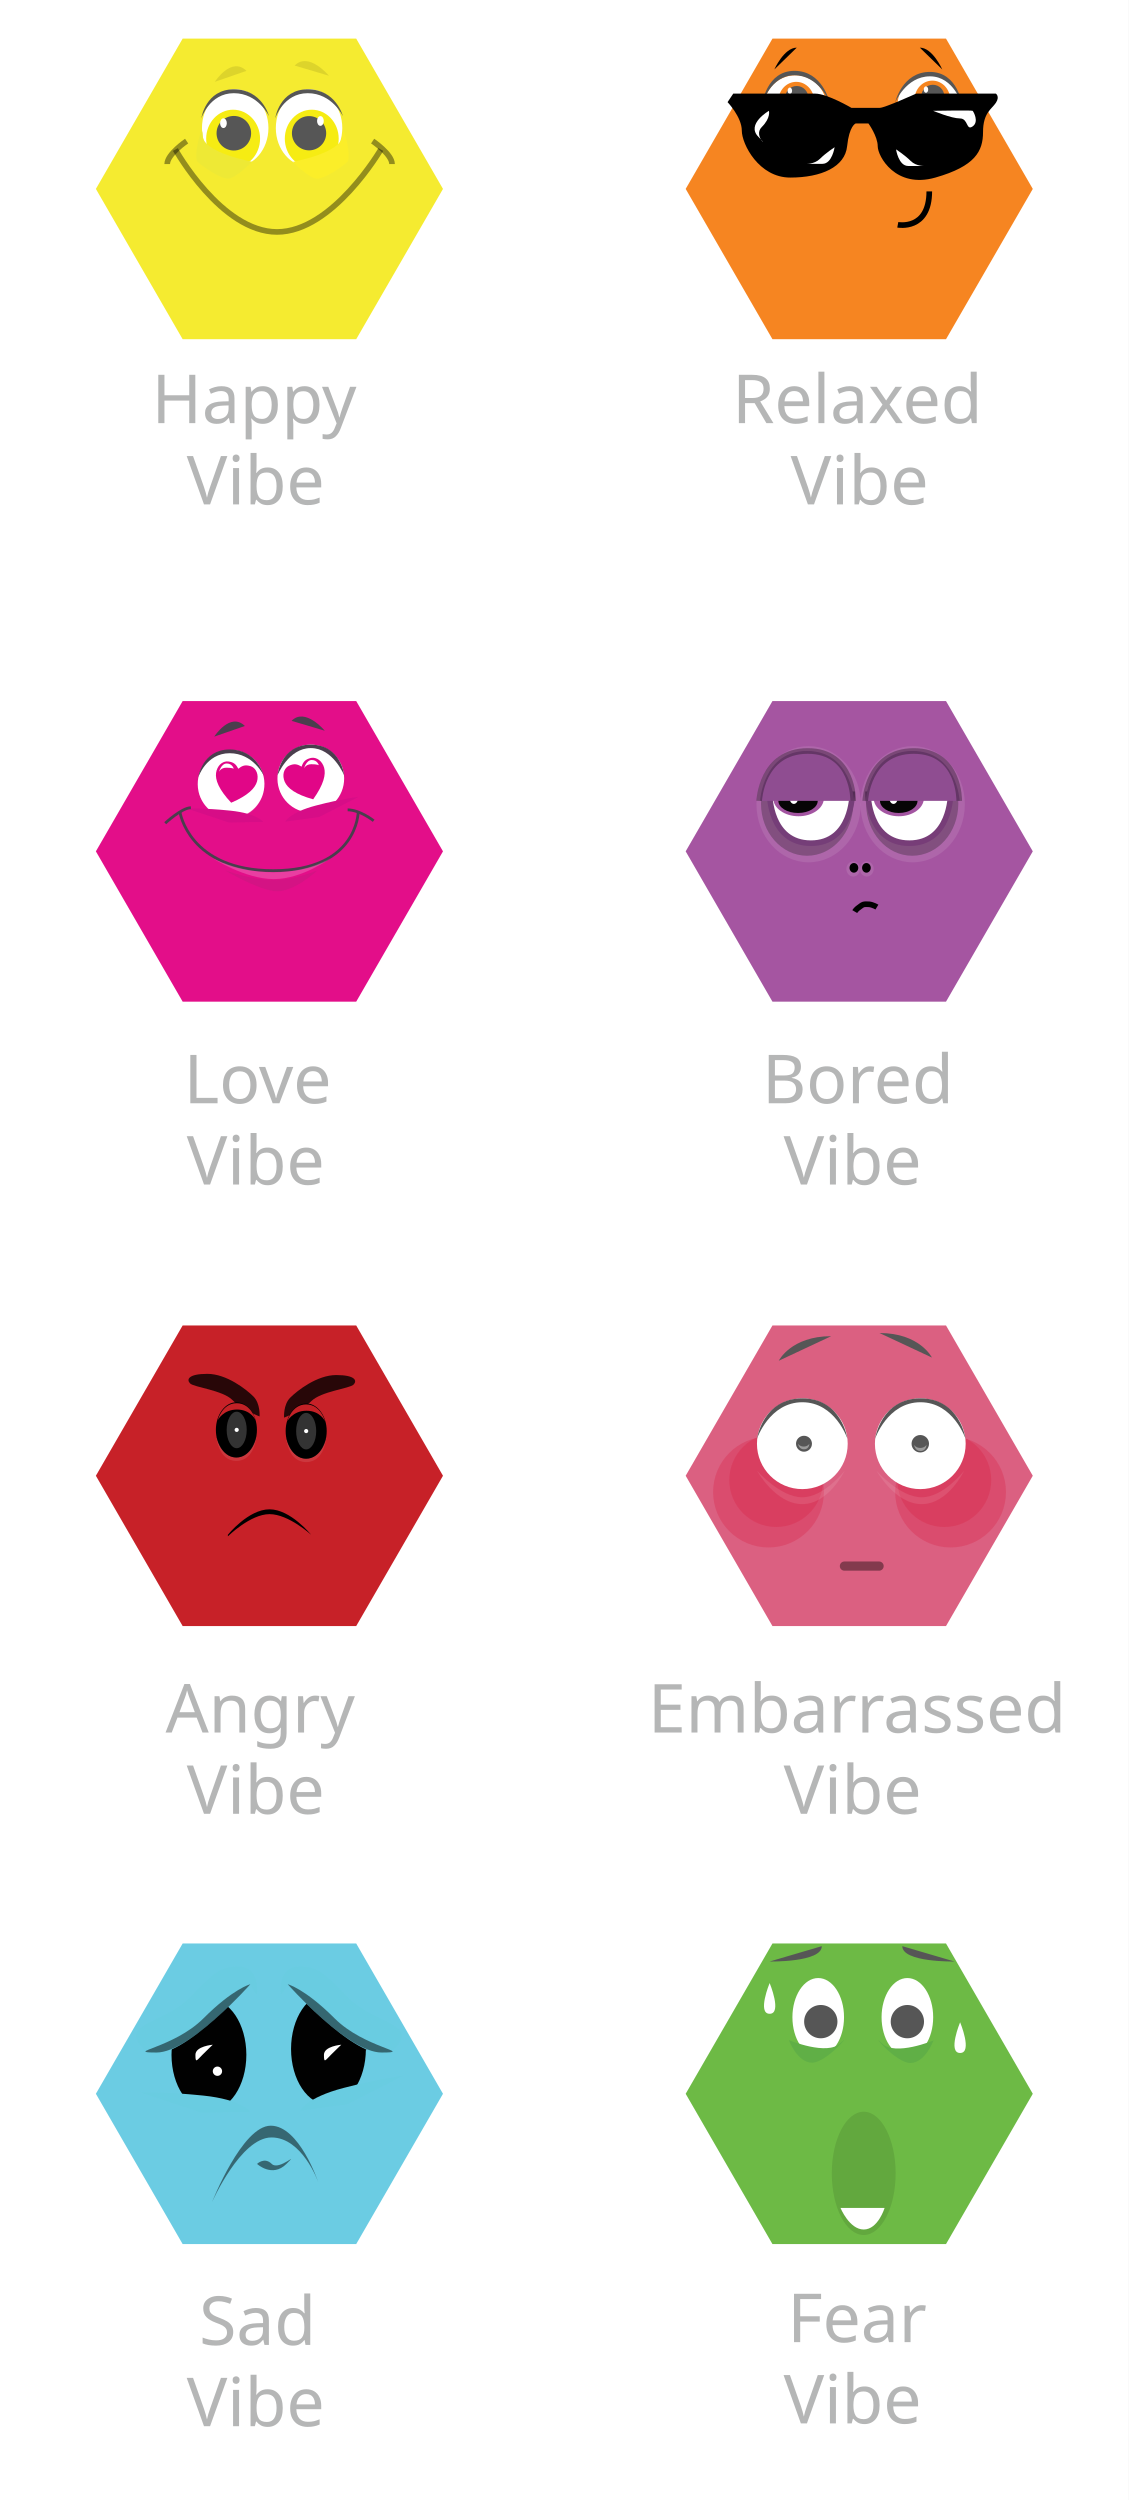
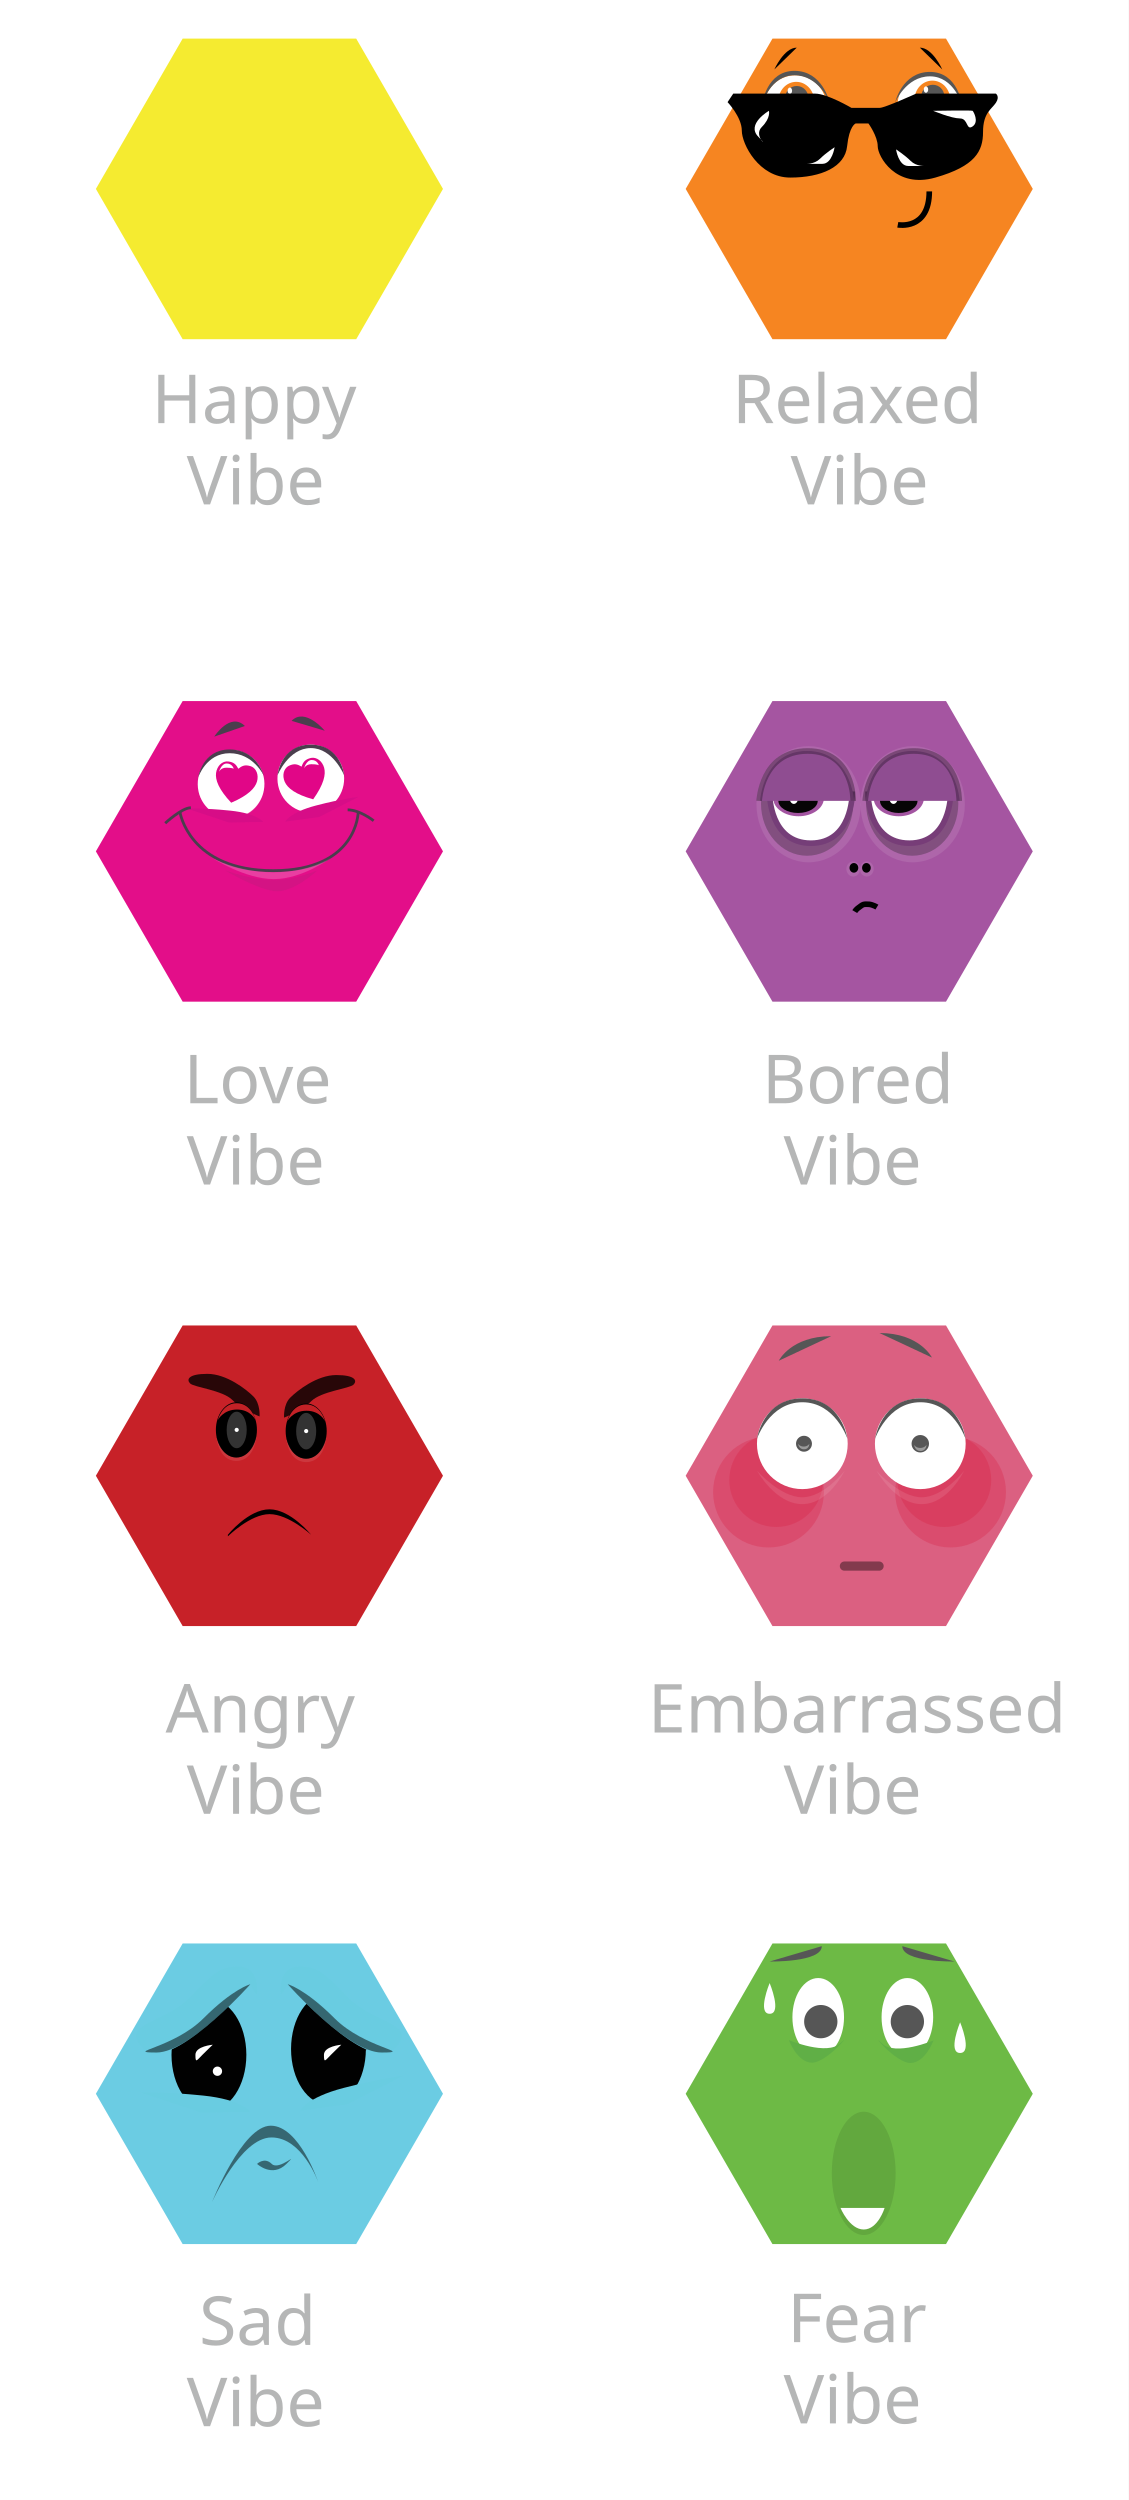
<svg xmlns="http://www.w3.org/2000/svg" version="1.1" id="Layer_1" x="0px" y="0px" width="199.975px" height="442.945px" viewBox="0 0 199.975 442.945" enable-background="new 0 0 199.975 442.945" xml:space="preserve">
  <rect fill="#FFFFFF" width="199.975" height="442.945" />
-   <g id="Happy_Vibe">
-     <text transform="matrix(1 0 0 1 26.8877 74.9722)">
+   <g>
+     <polygon id="Yellow" fill="#F5EB30" points="32.362,60.103 16.987,33.472 32.362,6.842 63.112,6.842 78.487,33.472 63.112,60.103     " />
+     <text id="Text_4_" transform="matrix(1 0 0 1 26.8877 74.9722)">
      <tspan x="0" y="0" fill="#B5B6B6" font-family="'CenturyGothic'" font-size="12">Happy</tspan>
      <tspan x="6.193" y="14.4" fill="#B5B6B6" font-family="'CenturyGothic'" font-size="12">Vibe</tspan>
    </text>
-     <g>
-       <polygon fill="#F5EB30" points="32.362,60.103 16.987,33.472 32.362,6.842 63.112,6.842 78.487,33.472 63.112,60.103   " />
-       <g>
-         <ellipse fill="#FFFFFF" cx="41.671" cy="22.687" rx="5.888" ry="6.862" />
-         <ellipse fill="#FFFFFF" cx="54.759" cy="22.687" rx="5.888" ry="6.862" />
-         <path opacity="0.1" d="M38.058,14.5c0,0,2.918-4.572,5.609-1.945" />
-         <path opacity="0.1" d="M58.279,13.421c0,0-3.597-4.339-6.07-1.806" />
-         <path fill="#565656" d="M35.673,20.959c0,0,0.737-5.134,5.759-5.134c5.022,0,6.236,4.757,6.236,4.757s-1.912-4.071-6.236-4.071     C37.109,16.511,35.673,20.959,35.673,20.959z" />
-         <path fill="#565656" d="M48.761,20.959c0,0,0.737-5.134,5.759-5.134s6.236,4.757,6.236,4.757s-1.912-4.071-6.236-4.071     C50.197,16.511,48.761,20.959,48.761,20.959z" />
-         <ellipse fill="#F6EC13" cx="41.304" cy="24.57" rx="4.775" ry="5.133" />
-         <ellipse fill="#F6EC13" cx="55.236" cy="24.57" rx="4.775" ry="5.133" />
-         <circle fill="#565656" cx="41.431" cy="23.605" r="3.063" />
-         <circle fill="#565656" cx="54.758" cy="23.605" r="3.035" />
-         <ellipse fill="#FFFFFF" cx="39.589" cy="21.823" rx="0.597" ry="0.864" />
-         <ellipse fill="#FFFFFF" cx="56.772" cy="21.435" rx="0.597" ry="0.864" />
-         <path opacity="0.4" fill="none" stroke="#000000" stroke-miterlimit="10" d="M31.076,26.49c0,0,8.13,14.605,18.009,14.605     c9.878,0,18.387-14.605,18.387-14.605" />
-         <path opacity="0.4" fill="none" stroke="#000000" stroke-miterlimit="10" d="M33.065,24.999c0,0-3.44,2.311-3.44,4.073" />
-         <path opacity="0.4" fill="none" stroke="#000000" stroke-miterlimit="10" d="M66.021,24.999c0,0,3.44,2.311,3.44,4.073" />
-         <path fill="#FBEE29" d="M51.885,28.676c0,0,8.761-1.602,8.761-4.645s1.739,3.805,0.899,4.645c-0.84,0.84-3.998,2.993-5.37,2.993     C54.804,31.668,51.885,28.676,51.885,28.676z" />
-         <path fill="#EEE935" d="M44.668,28.655c0,0-8.761-1.602-8.761-4.645c0-3.043-1.74,3.805-0.899,4.645     c0.84,0.84,3.998,2.992,5.37,2.992C41.75,31.647,44.668,28.655,44.668,28.655z" />
-       </g>
-     </g>
+     <path class="Expression_2">
+       <ellipse fill="#FFFFFF" cx="41.671" cy="22.687" rx="5.888" ry="6.862" />
+       <ellipse fill="#FFFFFF" cx="54.759" cy="22.687" rx="5.888" ry="6.862" />
+       <path opacity="0.1" d="M38.058,14.5c0,0,2.918-4.572,5.609-1.945" />
+       <path opacity="0.1" d="M58.279,13.421c0,0-3.597-4.339-6.07-1.806" />
+       <path fill="#565656" d="M35.673,20.959c0,0,0.737-5.134,5.759-5.134c5.022,0,6.236,4.757,6.236,4.757s-1.912-4.071-6.236-4.071    C37.109,16.511,35.673,20.959,35.673,20.959z" />
+       <path fill="#565656" d="M48.761,20.959c0,0,0.737-5.134,5.759-5.134s6.236,4.757,6.236,4.757s-1.912-4.071-6.236-4.071    C50.197,16.511,48.761,20.959,48.761,20.959z" />
+       <ellipse fill="#F6EC13" cx="41.304" cy="24.57" rx="4.775" ry="5.133" />
+       <ellipse fill="#F6EC13" cx="55.236" cy="24.57" rx="4.775" ry="5.133" />
+       <circle fill="#565656" cx="41.431" cy="23.605" r="3.063" />
+       <circle fill="#565656" cx="54.758" cy="23.605" r="3.035" />
+       <ellipse fill="#FFFFFF" cx="39.589" cy="21.823" rx="0.597" ry="0.864" />
+       <ellipse fill="#FFFFFF" cx="56.772" cy="21.435" rx="0.597" ry="0.864" />
+       <path opacity="0.4" fill="none" stroke="#000000" stroke-miterlimit="10" d="M31.076,26.49c0,0,8.13,14.605,18.009,14.605    c9.878,0,18.387-14.605,18.387-14.605" />
+       <path opacity="0.4" fill="none" stroke="#000000" stroke-miterlimit="10" d="M33.065,24.999c0,0-3.44,2.311-3.44,4.073" />
+       <path opacity="0.4" fill="none" stroke="#000000" stroke-miterlimit="10" d="M66.021,24.999c0,0,3.44,2.311,3.44,4.073" />
+       <path fill="#FBEE29" d="M51.885,28.676c0,0,8.761-1.602,8.761-4.645s1.739,3.805,0.899,4.645c-0.84,0.84-3.998,2.993-5.37,2.993    C54.804,31.668,51.885,28.676,51.885,28.676z" />
+       <path fill="#EEE935" d="M44.668,28.655c0,0-8.761-1.602-8.761-4.645c0-3.043-1.74,3.805-0.899,4.645    c0.84,0.84,3.998,2.992,5.37,2.992C41.75,31.647,44.668,28.655,44.668,28.655z" />
+       <animate attributeName="Expression_2" from="1sec" to="3sec" dur="2sec" repeatCount="3" />
+     </path>
  </g>
  <g id="Relaxed_Vibe">
-     <polygon fill="#F68521" points="136.862,60.103 121.487,33.472 136.862,6.842 167.612,6.842 182.987,33.472 167.612,60.103  " />
-     <text transform="matrix(1 0 0 1 129.7568 74.9722)">
+     <polygon id="Orange" fill="#F68521" points="136.862,60.103 121.487,33.472 136.862,6.842 167.612,6.842 182.987,33.472    167.612,60.103  " />
+     <text id="Text_3_" transform="matrix(1 0 0 1 129.7568 74.9722)">
      <tspan x="0" y="0" fill="#B5B6B6" font-family="'CenturyGothic'" font-size="12">Relaxed</tspan>
      <tspan x="10.324" y="14.4" fill="#B5B6B6" font-family="'CenturyGothic'" font-size="12">Vibe</tspan>
    </text>
-     <g>
+     <g id="Expression_1_">
      <path fill="none" stroke="#000000" stroke-miterlimit="10" d="M159.069,39.828c0,0,5.58,1.064,5.58-5.922" />
      <path d="M137.191,12.312c0,0,1.72-3.871,3.978-3.871" />
      <path d="M166.954,12.312c0,0-1.72-3.871-3.978-3.871" />
+       <animateTransform attributeName="transform" begin="0s" dur="3s" type="opacity" from="0" to="100%" repeatCount="indefinite" />
      <g>
        <circle fill="#FFFFFF" cx="140.922" cy="18.84" r="5.5" />
        <g>
          <ellipse fill="#F6851F" cx="141.081" cy="17.905" rx="3.167" ry="3.405" />
          <circle fill="#565656" cx="141.164" cy="17.265" r="2.032" />
          <ellipse fill="#FFFFFF" cx="139.943" cy="16.083" rx="0.396" ry="0.573" />
        </g>
        <path fill="#565656" d="M135.05,18.427c0,0,0.73-5.876,5.703-5.876c4.973,0,6.175,5.445,6.175,5.445s-1.894-4.659-6.175-4.659     C136.473,13.337,135.05,18.427,135.05,18.427z" />
      </g>
      <g>
        <circle fill="#FFFFFF" cx="164.53" cy="18.625" r="5.5" />
        <g>
          <ellipse fill="#F6851F" cx="165.195" cy="17.69" rx="3.167" ry="3.405" />
          <circle fill="#565656" cx="165.279" cy="17.05" r="2.032" />
          <ellipse fill="#FFFFFF" cx="164.057" cy="15.868" rx="0.396" ry="0.573" />
        </g>
        <path fill="#565656" d="M170.469,18.617c0,0-0.73-5.877-5.702-5.877c-4.973,0-6.175,5.445-6.175,5.445s1.894-4.659,6.175-4.659     C169.047,13.526,170.469,18.617,170.469,18.617z" />
      </g>
      <g>
        <path d="M129.918,16.584l-1.009,1.512c0,0,2.522,2.648,2.522,5.044c0,2.396,3.026,8.322,8.573,8.322     c5.547,0,9.708-1.893,10.086-5.549s1.512-4.034,1.512-4.034h2.27c0,0,1.64,2.27,1.64,4.034c0,1.766,3.152,7.566,10.213,5.549     c7.061-2.018,8.447-4.666,8.447-8.069c0-3.405,1.512-4.036,2.27-5.169c0.756-1.135,0-1.639,0-1.639H162.32     c0,0-5.547,2.521-6.43,2.521c-0.882,0-5.042,0-5.042,0s-4.288-2.521-6.43-2.521C142.274,16.584,129.918,16.584,129.918,16.584z" />
        <path fill="#FFFFFF" d="M136.234,19.635c0,0-4.095,2.372-1.869,4.598c2.226,2.226-1.035-0.089,0.603-1.727     C136.607,20.868,136.234,19.635,136.234,19.635z" />
        <path fill="#FFFFFF" d="M158.758,26.462c0,0,0.431,2.945,2.155,2.945c1.725,0,3.018,0,3.018,0s-1.563,0.124-2.587-0.899     C160.321,27.484,158.758,26.462,158.758,26.462z" />
        <path fill="#FFFFFF" d="M147.873,26.083c0,0-0.432,2.945-2.155,2.945c-1.724,0-3.018,0-3.018,0s1.563,0.125,2.587-0.899     C146.311,27.105,147.873,26.083,147.873,26.083z" />
        <path fill="#FFFFFF" d="M165.333,19.635c0,0,6.875-0.128,7.002,0s1.18,1.925,0,2.758c-1.182,0.833-0.751-1.408-2.26-1.408     C168.565,20.986,165.333,19.635,165.333,19.635z" />
      </g>
    </g>
  </g>
  <g id="Love_Vibe">
-     <polygon fill="#E30E89" points="32.362,177.472 16.987,150.842 32.362,124.211 63.112,124.211 78.487,150.842 63.112,177.472  " />
-     <text transform="matrix(1 0 0 1 32.5625 195.4722)">
+     <polygon id="Pink" fill="#E30E89" points="32.362,177.472 16.987,150.842 32.362,124.211 63.112,124.211 78.487,150.842    63.112,177.472  " />
+     <text id="Text_2_" transform="matrix(1 0 0 1 32.5625 195.4722)">
      <tspan x="0" y="0" fill="#B5B6B6" font-family="'CenturyGothic'" font-size="12">Love</tspan>
      <tspan x="0.519" y="14.4" fill="#B5B6B6" font-family="'CenturyGothic'" font-size="12">Vibe</tspan>
    </text>
-     <g>
+     <g id="Expression">
      <ellipse transform="matrix(0.9999 -0.0121 0.0121 0.9999 -1.6729 0.504)" fill="#FFFFFF" cx="40.938" cy="138.913" rx="5.909" ry="6.011" />
      <ellipse transform="matrix(0.9999 -0.0121 0.0121 0.9999 -1.6659 0.6767)" fill="#FFFFFF" cx="55.069" cy="137.946" rx="5.909" ry="6.012" />
      <path fill="#4A3E4D" d="M37.957,130.513c0,0,2.826-4.428,5.433-1.884" />
      <path fill="#4A3E4D" d="M57.542,129.468c0,0-3.484-4.203-5.88-1.749" />
      <path fill="#E10687" d="M44.402,135.75c-0.115-0.036-0.223-0.064-0.326-0.085c-0.821-0.173-1.289,0.099-1.853,0.542    c-0.338-0.632-0.658-1.069-1.478-1.241c-0.104-0.022-0.213-0.039-0.332-0.053c-0.726-0.081-1.684,0.398-2.045,1.624l-0.087,0.415    c-0.157,1.212,0.434,2.873,2.679,5.273c3.02-1.295,4.23-2.577,4.574-3.75l0.087-0.416    C45.783,136.792,45.098,135.968,44.402,135.75z" />
      <path fill="#E10687" d="M55.043,134.302c-0.116,0.03-0.224,0.062-0.321,0.097c-0.791,0.283-1.049,0.758-1.298,1.431    c-0.618-0.362-1.119-0.568-1.908-0.286c-0.1,0.035-0.202,0.078-0.312,0.128c-0.66,0.311-1.227,1.219-0.895,2.453l0.142,0.399    c0.501,1.116,1.872,2.223,5.039,3.097c1.899-2.682,2.261-4.408,1.941-5.587l-0.143-0.399    C56.764,134.468,55.751,134.125,55.043,134.302z" />
      <path opacity="0.2" fill="#FFFFFF" d="M35.174,140.238c0,0,0.946,4.685,5.837,4.685c4.889,0,5.688-4.685,5.688-4.685    s-2.816,3.312-5.763,3.312C37.991,143.551,35.174,140.238,35.174,140.238z" />
      <path fill="#4A3E4D" d="M35.108,137.761c0,0,0.714-4.973,5.578-4.973c4.864,0,6.04,4.608,6.04,4.608s-1.852-3.942-6.04-3.942    C36.499,133.454,35.108,137.761,35.108,137.761z" />
      <path fill="#4A3E4D" d="M49.16,137.377c0,0,0.55-5.44,5.91-5.44c5.358,0,5.909,5.44,5.909,5.44s-1.949-4.834-5.909-4.834    C51.108,132.542,49.16,137.377,49.16,137.377z" />
      <g>
        <path fill="#D70D87" d="M33.109,143.258c0,0,2.842-0.131,7.669,0.367c4.827,0.498,5.852,1.999,5.852,1.999l-6.07,0.109     L33.109,143.258z" />
        <path fill="#D70D87" d="M63.521,141.188c0,0-2.83,0.302-7.524,1.529c-4.696,1.227-5.48,2.867-5.48,2.867l6.016-0.816     L63.521,141.188z" />
      </g>
      <path fill="#FFFFFF" d="M41.417,136.202c0,0-0.257-0.927-1.247-0.927c-0.989,0-1.369,1.487-1.369,1.487s0.287-0.744,1.308-0.744    C41.131,136.019,41.417,136.202,41.417,136.202z" />
      <path fill="#FFFFFF" d="M56.489,135.584c0,0-0.256-0.927-1.246-0.927s-1.371,1.488-1.371,1.488s0.286-0.744,1.308-0.744    S56.489,135.584,56.489,135.584z" />
      <g>
        <path fill="none" stroke="#4A3E4D" stroke-width="0.5" stroke-miterlimit="10" d="M31.887,143.893c0,0,1.567,10.37,16.525,10.37     s15.051-10.37,15.051-10.37" />
        <path fill="none" stroke="#4A3E4D" stroke-width="0.5" stroke-miterlimit="10" d="M29.27,145.855c0,0,2.928-2.741,4.547-2.741" />
        <path fill="none" stroke="#4A3E4D" stroke-width="0.5" stroke-miterlimit="10" d="M66.205,145.419c0,0-2.43-1.931-4.61-1.931" />
      </g>
      <path opacity="0.1" fill="#4A3E4D" d="M39.869,154.202c0,0,4.826,1.743,8.574,1.743s7.796-1.743,7.796-1.743    s-4.37,4.171-7.729,3.674C45.153,157.378,39.869,154.202,39.869,154.202z" />
      <path opacity="0.2" fill="#FFFFFF" d="M37.539,151.975c0,0,4.479,2.569,10.904,2.569s10.209-2.569,10.209-2.569    s-5.013,3.784-10.142,3.784C43.382,155.758,37.539,151.975,37.539,151.975z" />
    </g>
  </g>
  <g id="Bored_Vibe">
-     <polygon fill="#A555A1" points="136.862,177.472 121.487,150.842 136.862,124.211 167.612,124.211 182.987,150.842    167.612,177.472  " />
-     <text transform="matrix(1 0 0 1 135.0488 195.4722)">
+     <polygon id="Purple" fill="#A555A1" points="136.862,177.472 121.487,150.842 136.862,124.211 167.612,124.211 182.987,150.842    167.612,177.472  " />
+     <text id="Text_1_" transform="matrix(1 0 0 1 135.0488 195.4722)">
      <tspan x="0" y="0" fill="#B5B6B6" font-family="'CenturyGothic'" font-size="12">Bored</tspan>
      <tspan x="3.782" y="14.4" fill="#B5B6B6" font-family="'CenturyGothic'" font-size="12">Vibe</tspan>
    </text>
-     <g>
+     <g id="Expresssion">
      <ellipse opacity="0.3" fill="#010101" cx="142.998" cy="142.382" rx="8.166" ry="9.238" />
      <ellipse opacity="0.3" fill="#010101" cx="161.625" cy="142.382" rx="8.167" ry="9.238" />
      <g>
        <ellipse opacity="0.1" fill="#FFFFFF" cx="143.268" cy="142.49" rx="9.242" ry="10.292" />
        <ellipse opacity="0.1" fill="#FFFFFF" cx="161.706" cy="142.49" rx="9.243" ry="10.292" />
      </g>
      <path fill="#FFFFFF" stroke="#753E78" stroke-miterlimit="10" d="M136.359,140.73c0,0,0,8.667,7.313,8.667    s7.313-8.667,7.313-8.667H136.359z" />
      <path fill="#FFFFFF" stroke="#773D78" stroke-miterlimit="10" d="M153.8,140.73c0,0,0,8.667,7.313,8.667    c7.313,0,7.313-8.667,7.313-8.667H153.8z" />
      <ellipse fill="#A355A1" cx="141.486" cy="141.411" rx="4.489" ry="3.212" />
      <ellipse fill="#A355A1" cx="159.245" cy="141.411" rx="4.448" ry="3.212" />
      <ellipse fill="#060505" cx="141.396" cy="141.891" rx="3.488" ry="2.152" />
      <ellipse fill="#060505" cx="159.238" cy="141.891" rx="3.325" ry="2.152" />
      <ellipse transform="matrix(0.0068 1 -1 0.0068 281.1214 -0.1839)" fill="#FFFFFF" cx="140.653" cy="141.427" rx="1.006" ry="0.742" />
      <ellipse transform="matrix(0.0068 1 -1 0.0068 298.6577 -17.8398)" fill="#FFFFFF" cx="158.31" cy="141.427" rx="1.006" ry="0.73" />
      <g>
        <path fill="#8F4D91" d="M153.378,141.9h16.655c0,0-0.501-8.842-8.327-8.842S153.378,141.9,153.378,141.9z" />
        <path fill="#8F4D91" d="M134.67,141.9h16.655c0,0-0.502-8.842-8.328-8.842S134.67,141.9,134.67,141.9z" />
      </g>
      <ellipse opacity="0.1" fill="#FFFFFF" cx="151.176" cy="153.961" rx="1.219" ry="1.342" />
      <ellipse opacity="0.1" fill="#FFFFFF" cx="153.578" cy="153.961" rx="1.219" ry="1.342" />
      <ellipse fill="#010101" cx="151.291" cy="153.764" rx="0.776" ry="0.855" />
      <ellipse fill="#010101" cx="153.509" cy="153.764" rx="0.767" ry="0.855" />
      <path fill="none" stroke="#010101" stroke-miterlimit="10" d="M151.441,161.513c0.25-0.423,0.728-0.738,1.112-1.017    c0.318-0.229,0.504-0.292,0.9-0.291c0.395,0.001,0.685,0.006,1.056,0.129c0.28,0.094,0.608,0.228,0.862,0.381" />
      <path opacity="0.3" fill="none" stroke="#010101" stroke-miterlimit="10" d="M134.508,141.9c0,0,0.369-8.842,8.599-8.842    s8.058,8.842,8.058,8.842" />
      <path opacity="0.3" fill="none" stroke="#010101" stroke-miterlimit="10" d="M153.297,141.9c0,0,0.369-8.842,8.599-8.842    c8.229,0,8.057,8.842,8.057,8.842" />
    </g>
  </g>
  <g id="Angry_Vibes">
-     <polygon fill="#C72128" points="32.362,288.103 16.987,261.472 32.362,234.842 63.112,234.842 78.487,261.472 63.112,288.103  " />
-     <text transform="matrix(1 0 0 1 29.3311 306.9722)">
+     <polygon id="Red" fill="#C72128" points="32.362,288.103 16.987,261.472 32.362,234.842 63.112,234.842 78.487,261.472    63.112,288.103  " />
+     <text id="Text" transform="matrix(1 0 0 1 29.3311 306.9722)">
      <tspan x="0" y="0" fill="#B5B6B6" font-family="'CenturyGothic'" font-size="12">Angry</tspan>
      <tspan x="3.75" y="14.4" fill="#B5B6B6" font-family="'CenturyGothic'" font-size="12">Vibe</tspan>
    </text>
-     <g>
+     <g id="expression">
      <path d="M40.376,272.203c0,0,3.981-3.931,7.374-3.931c3.393,0,7.374,3.655,7.374,3.655s-3.635-4.509-7.374-4.509    s-7.374,4.509-7.374,4.509" />
      <g>
        <path opacity="0.8" d="M45.99,250.962c0,0,0.17-2.277-1.088-3.535c-1.258-1.258-4.759-4.011-8.158-4.011     c-3.399,0-3.739,1.02-3.059,1.7c0.68,0.68,5.745,1.189,7.479,2.923C42.897,249.773,45.99,250.962,45.99,250.962z" />
        <ellipse cx="41.885" cy="253.342" rx="3.637" ry="4.895" />
        <path opacity="0.6" d="M38.32,254.402c0,0,0.717,3.834,3.541,3.834s3.575-3.834,3.575-3.834s-1.445,3.217-3.575,3.217     S38.32,254.402,38.32,254.402z" />
        <path opacity="0.1" fill="#FFFFFF" d="M38.32,254.402c0,0,0.257,4.437,3.558,4.437c3.301,0,3.558-4.437,3.558-4.437     s-0.759,3.834-3.575,3.834C39.044,258.236,38.32,254.402,38.32,254.402z" />
        <ellipse opacity="0.2" fill="#FFFFFF" cx="41.937" cy="253.357" rx="1.777" ry="3.233" />
        <path fill="#C32126" d="M38.579,251.628c0,0,0.762-3.009,3.357-3.009s3.357,3.009,3.357,3.009s-0.835-1.889-3.306-1.889     S38.579,251.628,38.579,251.628z" />
        <circle fill="#FFFFFF" cx="41.936" cy="253.342" r="0.371" />
      </g>
      <g>
        <path opacity="0.8" d="M50.33,251.175c0,0-0.169-2.277,1.088-3.536c1.258-1.257,4.759-4.011,8.159-4.011     c3.399,0,3.739,1.021,3.059,1.7c-0.679,0.68-5.744,1.19-7.478,2.923C53.424,249.985,50.33,251.175,50.33,251.175z" />
        <ellipse cx="54.248" cy="253.554" rx="3.637" ry="4.895" />
        <path opacity="0.6" d="M50.689,254.614c0,0,0.717,3.834,3.541,3.834c2.823,0,3.575-3.834,3.575-3.834s-1.445,3.217-3.575,3.217     S50.689,254.614,50.689,254.614z" />
        <path opacity="0.1" fill="#FFFFFF" d="M50.689,254.614c0,0,0.257,4.438,3.558,4.438c3.302,0,3.558-4.438,3.558-4.438     s-0.759,3.834-3.575,3.834C51.415,258.448,50.689,254.614,50.689,254.614z" />
        <ellipse opacity="0.2" fill="#FFFFFF" cx="54.247" cy="253.57" rx="1.778" ry="3.233" />
        <path fill="#C32126" d="M50.89,251.841c0,0,0.762-3.009,3.357-3.009c2.596,0,3.358,3.009,3.358,3.009s-0.836-1.89-3.307-1.89     C51.828,249.951,50.89,251.841,50.89,251.841z" />
        <circle fill="#FFFFFF" cx="54.247" cy="253.554" r="0.371" />
      </g>
    </g>
  </g>
  <g id="Embarrassed_Vibe">
-     <polygon fill="#DB6081" points="136.862,288.103 121.487,261.472 136.862,234.842 167.612,234.842 182.987,261.472    167.612,288.103  " />
-     <text transform="matrix(1 0 0 1 114.8252 306.9722)">
+     <polygon id="Blush" fill="#DB6081" points="136.862,288.103 121.487,261.472 136.862,234.842 167.612,234.842 182.987,261.472    167.612,288.103  " />
+     <text id="Text_7_" transform="matrix(1 0 0 1 114.8252 306.9722)">
      <tspan x="0" y="0" fill="#B5B6B6" font-family="'CenturyGothic'" font-size="12">Embarrassed</tspan>
      <tspan x="24.006" y="14.4" fill="#B5B6B6" font-family="'CenturyGothic'" font-size="12">Vibe</tspan>
    </text>
-     <g>
+     <g id="Expression_5_">
      <path fill="#565656" d="M137.98,241.094c0,0,2.152-4.353,9.293-4.353" />
      <path fill="#565656" d="M165.12,240.534c0,0-2.152-4.353-9.293-4.353" />
      <circle opacity="0.3" fill="#D81E41" cx="136.163" cy="264.36" r="9.819" />
      <circle opacity="0.3" fill="#D81E41" cx="137.526" cy="262.24" r="8.315" />
      <circle opacity="0.3" fill="#D81E41" cx="167.311" cy="262.24" r="8.315" />
      <circle opacity="0.3" fill="#D81E41" cx="168.419" cy="264.36" r="9.819" />
      <circle fill="#FFFFFF" cx="163.056" cy="255.799" r="8.039" />
      <path fill="#565656" d="M155.041,254.915c0,0,1.044-7.156,8.039-7.156c6.996,0,7.991,7.156,7.991,7.156s-2.154-6.469-7.991-6.469    C157.244,248.446,155.041,254.915,155.041,254.915z" />
      <circle fill="#565656" cx="163.055" cy="255.799" r="1.546" />
      <path opacity="0.1" fill="#FFFFFF" d="M155.285,260.571c0,0,4.127,4.714,8.015,4.714c3.889,0,7.526-4.714,7.526-4.714    s-2.792,5.927-7.526,5.927C158.567,266.498,155.285,260.571,155.285,260.571z" />
      <path opacity="0.4" fill="#FFFFFF" d="M161.958,255.999c0,0,0.105,1.09,1.146,1.09c1.042,0,1.048-1.09,1.048-1.09    s-0.298,0.545-1.097,0.545C162.257,256.543,161.958,255.999,161.958,255.999z" />
      <circle fill="#FFFFFF" cx="142.156" cy="255.799" r="8.039" />
      <path fill="#565656" d="M134.116,254.915c0,0,1.044-7.156,8.039-7.156c6.995,0,7.991,7.156,7.991,7.156s-2.154-6.469-7.991-6.469    C136.319,248.446,134.116,254.915,134.116,254.915z" />
      <circle fill="#565656" cx="142.448" cy="255.799" r="1.412" />
      <path opacity="0.1" fill="#FFFFFF" d="M134.116,260.571c0,0,4.126,4.714,8.015,4.714c3.888,0,7.526-4.714,7.526-4.714    s-2.792,5.927-7.526,5.927C137.397,266.498,134.116,260.571,134.116,260.571z" />
      <path opacity="0.4" fill="#FFFFFF" d="M141.402,255.799c0,0,0.096,0.995,1.046,0.995s0.957-0.995,0.957-0.995    s-0.272,0.498-1.002,0.498C141.674,256.297,141.402,255.799,141.402,255.799z" />
      <path opacity="0.4" d="M156.569,277.477c0,0.45-0.365,0.815-0.815,0.815h-6.141c-0.451,0-0.815-0.365-0.815-0.815l0,0    c0-0.45,0.365-0.815,0.815-0.815h6.141C156.204,276.661,156.569,277.026,156.569,277.477L156.569,277.477z" />
    </g>
  </g>
  <g id="Sad_vibe">
-     <polygon fill="#6BCCE3" points="32.362,397.603 16.987,370.972 32.362,344.342 63.112,344.342 78.487,370.972 63.112,397.603  " />
-     <text transform="matrix(1 0 0 1 35.29 415.4722)">
+     <polygon id="Blue" fill="#6BCCE3" points="32.362,397.603 16.987,370.972 32.362,344.342 63.112,344.342 78.487,370.972    63.112,397.603  " />
+     <text id="Text_6_" transform="matrix(1 0 0 1 35.29 415.4722)">
      <tspan x="0" y="0" fill="#B5B6B6" font-family="'CenturyGothic'" font-size="12">Sad</tspan>
      <tspan x="-2.209" y="14.4" fill="#B5B6B6" font-family="'CenturyGothic'" font-size="12">Vibe</tspan>
    </text>
-     <g>
+     <g id="Expression_4_">
      <circle fill="#FFFFFF" cx="61.296" cy="366.974" r="0.825" />
      <path fill="#565656" d="M67.099,359.301c0,0-0.652,5.217-6.196,5.217c-5.544,0-7.663-5.217-7.663-5.217s3.75,2.608,7.336,2.608    S67.099,359.301,67.099,359.301z" />
      <ellipse fill="#010101" cx="37.018" cy="364.068" rx="6.63" ry="9.901" />
      <ellipse fill="#010101" cx="58.197" cy="363.035" rx="6.629" ry="9.902" />
      <path fill="#FFFFFF" d="M37.701,362.28c0,0-3.075,0.248-3.075,1.786c0,1.538,0.198,1.042,1.24,0    C36.908,363.024,37.701,362.28,37.701,362.28z" />
      <path fill="#FFFFFF" d="M60.471,362.28c0,0-3.076,0.248-3.076,1.786c0,1.538,0.199,1.042,1.24,0    C59.678,363.024,60.471,362.28,60.471,362.28z" />
      <path fill="#69CCE1" d="M44.35,351.565c0,0-14.355,16.015-18.9,11.47c-4.545-4.544,3.461-4.44,7.888-8.868    c4.426-4.427,5.357-5.728,8.929-5.728s3.274,3.883,3.274,4.695S44.35,351.565,44.35,351.565z" />
      <path fill="#69CCE1" d="M50.943,351.565c0,0,14.355,16.015,18.9,11.47c4.545-4.544-3.461-4.44-7.887-8.868    c-4.427-4.427-5.357-5.728-8.93-5.728c-3.572,0-3.274,3.883-3.274,4.695S50.943,351.565,50.943,351.565z" />
      <path fill="#69CCE1" d="M24.948,370.757c0,0,4.082-0.189,11.015,0.527c6.933,0.715,8.405,2.872,8.405,2.872l-8.718,0.157    L24.948,370.757z" />
      <path fill="#69CCE1" d="M71.402,367.798c0,0-3.966,0.423-10.546,2.143c-6.582,1.72-7.681,4.018-7.681,4.018l8.432-1.143    L71.402,367.798z" />
      <path opacity="0.5" fill="#010101" d="M37.569,390.169c0,0,5.334-13.543,10.402-13.543c5.067,0,8.401,9.971,8.401,9.971    s-2.801-7.888-8.269-7.888C42.636,378.71,37.569,390.169,37.569,390.169z" />
      <circle fill="#FFFFFF" cx="38.526" cy="366.974" r="0.825" />
      <path opacity="0.5" fill="#010101" d="M45.546,383.398c0,0,2.694,2.509,5.202,0c2.509-2.508-1.305,1.297-2.601,0    C46.851,382.102,45.546,383.398,45.546,383.398z" />
      <path opacity="0.5" fill="#010101" d="M44.35,351.565c0,0-10.666,12.096-16.618,12.096s3.016-0.755,8.309-6.048    C41.334,352.319,44.35,351.565,44.35,351.565z" />
      <path opacity="0.5" fill="#010101" d="M50.98,351.565c0,0,10.665,12.096,16.618,12.096c5.953,0-3.016-0.755-8.31-6.048    C53.996,352.319,50.98,351.565,50.98,351.565z" />
    </g>
  </g>
  <g id="Fear_Vibe">
-     <polygon fill="#6DBA45" points="136.862,397.603 121.487,370.972 136.862,344.342 167.612,344.342 182.987,370.972    167.612,397.603  " />
-     <text transform="matrix(1 0 0 1 139.5254 414.9722)">
+     <polygon id="Green" fill="#6DBA45" points="136.862,397.603 121.487,370.972 136.862,344.342 167.612,344.342 182.987,370.972    167.612,397.603  " />
+     <text id="Text_5_" transform="matrix(1 0 0 1 139.5254 414.9722)">
      <tspan x="0" y="0" fill="#B5B6B6" font-family="'CenturyGothic'" font-size="12">Fear</tspan>
      <tspan x="-0.694" y="14.4" fill="#B5B6B6" font-family="'CenturyGothic'" font-size="12">Vibe</tspan>
    </text>
-     <g>
+     <g id="Expression_3_">
      <path fill="#565656" d="M136.364,347.536c0,0,9.242,0.178,9.242-2.721" />
      <path fill="#565656" d="M169.109,347.536c0,0-9.241,0.178-9.241-2.721" />
      <g>
        <ellipse fill="#FFFFFF" cx="144.971" cy="357.406" rx="4.572" ry="6.94" />
        <circle fill="#565656" cx="145.426" cy="358.19" r="2.95" />
      </g>
      <g>
        <ellipse fill="#FFFFFF" cx="160.767" cy="357.406" rx="4.572" ry="6.94" />
        <circle fill="#565656" cx="160.766" cy="358.19" r="2.95" />
      </g>
      <path fill="#60AF46" d="M139.772,361.459c0,0,6.815,2.856,9.144,0.527c2.33-2.33-2.401,3.477-5.034,3.477    C141.248,365.463,139.772,361.459,139.772,361.459z" />
      <path fill="#60AF46" d="M165.404,361.515c0,0-6.814,2.854-9.144,0.527c-2.33-2.331,2.401,3.477,5.034,3.477    C163.929,365.519,165.404,361.515,165.404,361.515z" />
      <g>
        <ellipse opacity="0.1" cx="153.031" cy="385.073" rx="5.658" ry="10.923" />
        <path fill="#FFFFFF" d="M148.917,391.192c0,0,1.575,3.828,4.114,3.828c2.537,0,3.705-3.828,3.705-3.828H148.917z" />
      </g>
      <path fill="#FFFFFF" d="M170.111,358.301c0,0-2.254,5.441,0,5.441S170.111,358.301,170.111,358.301z" />
      <path fill="#FFFFFF" d="M136.364,351.354c0,0-2.255,5.443,0,5.443C138.617,356.797,136.364,351.354,136.364,351.354z" />
    </g>
  </g>
</svg>
